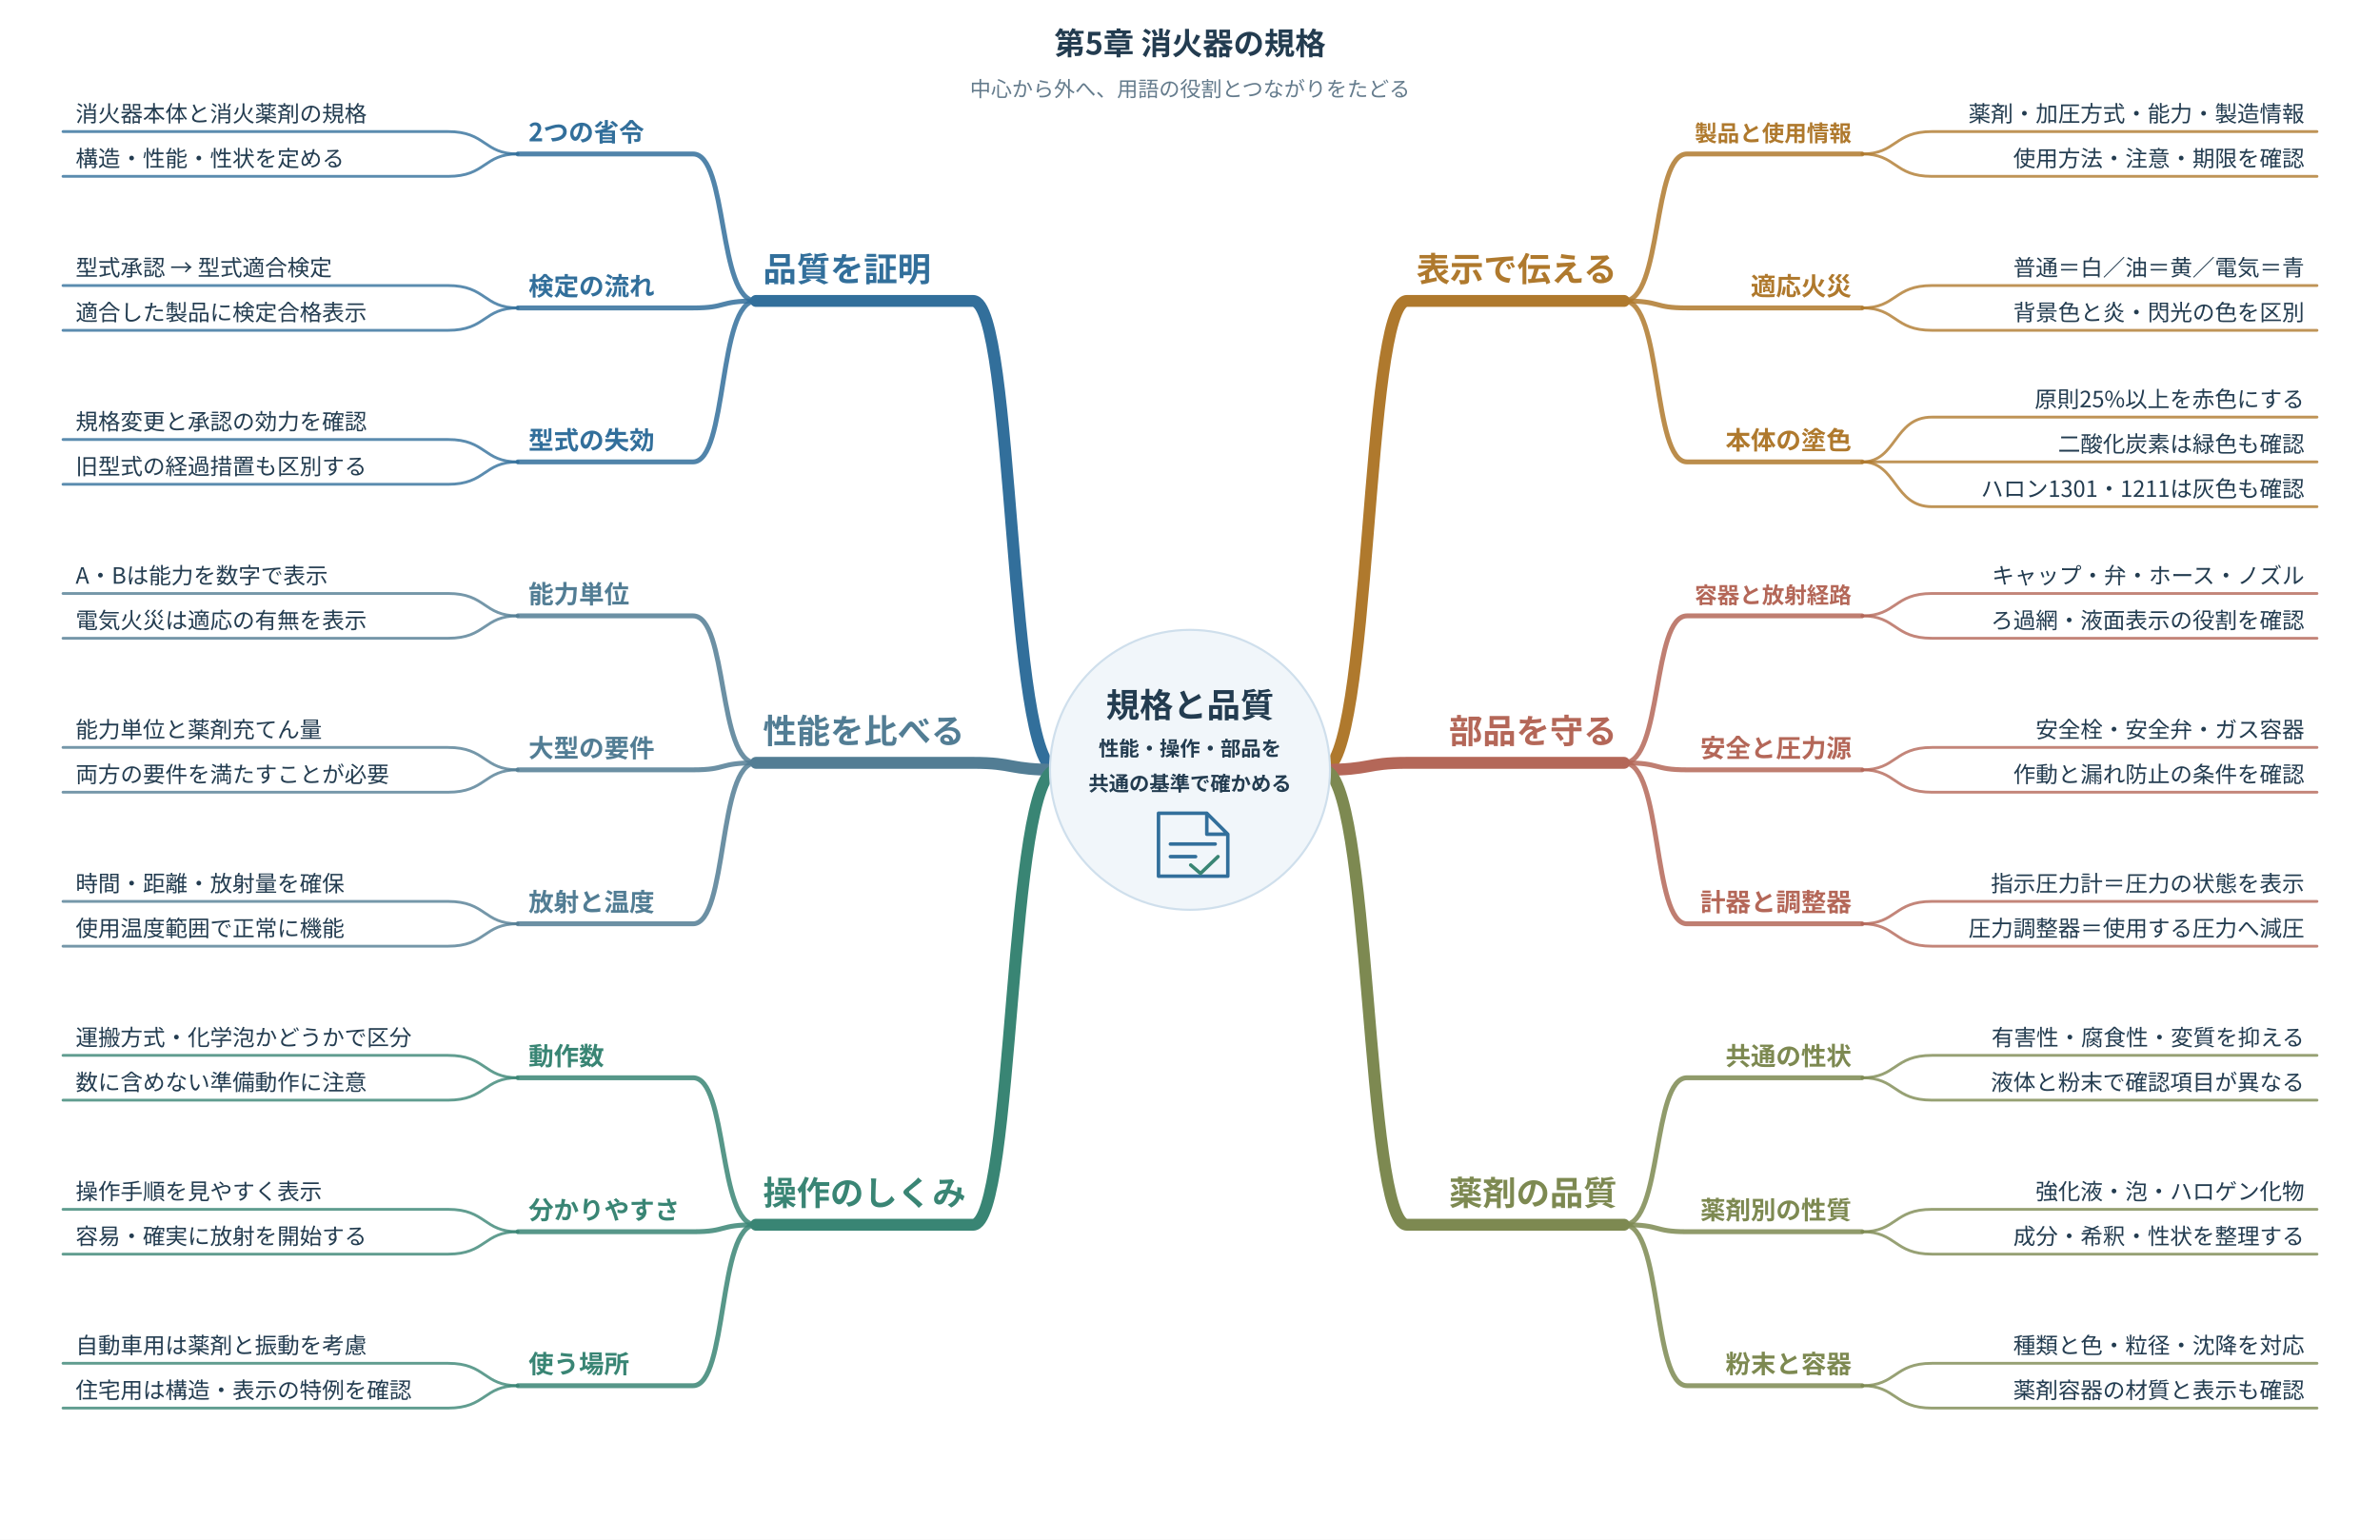
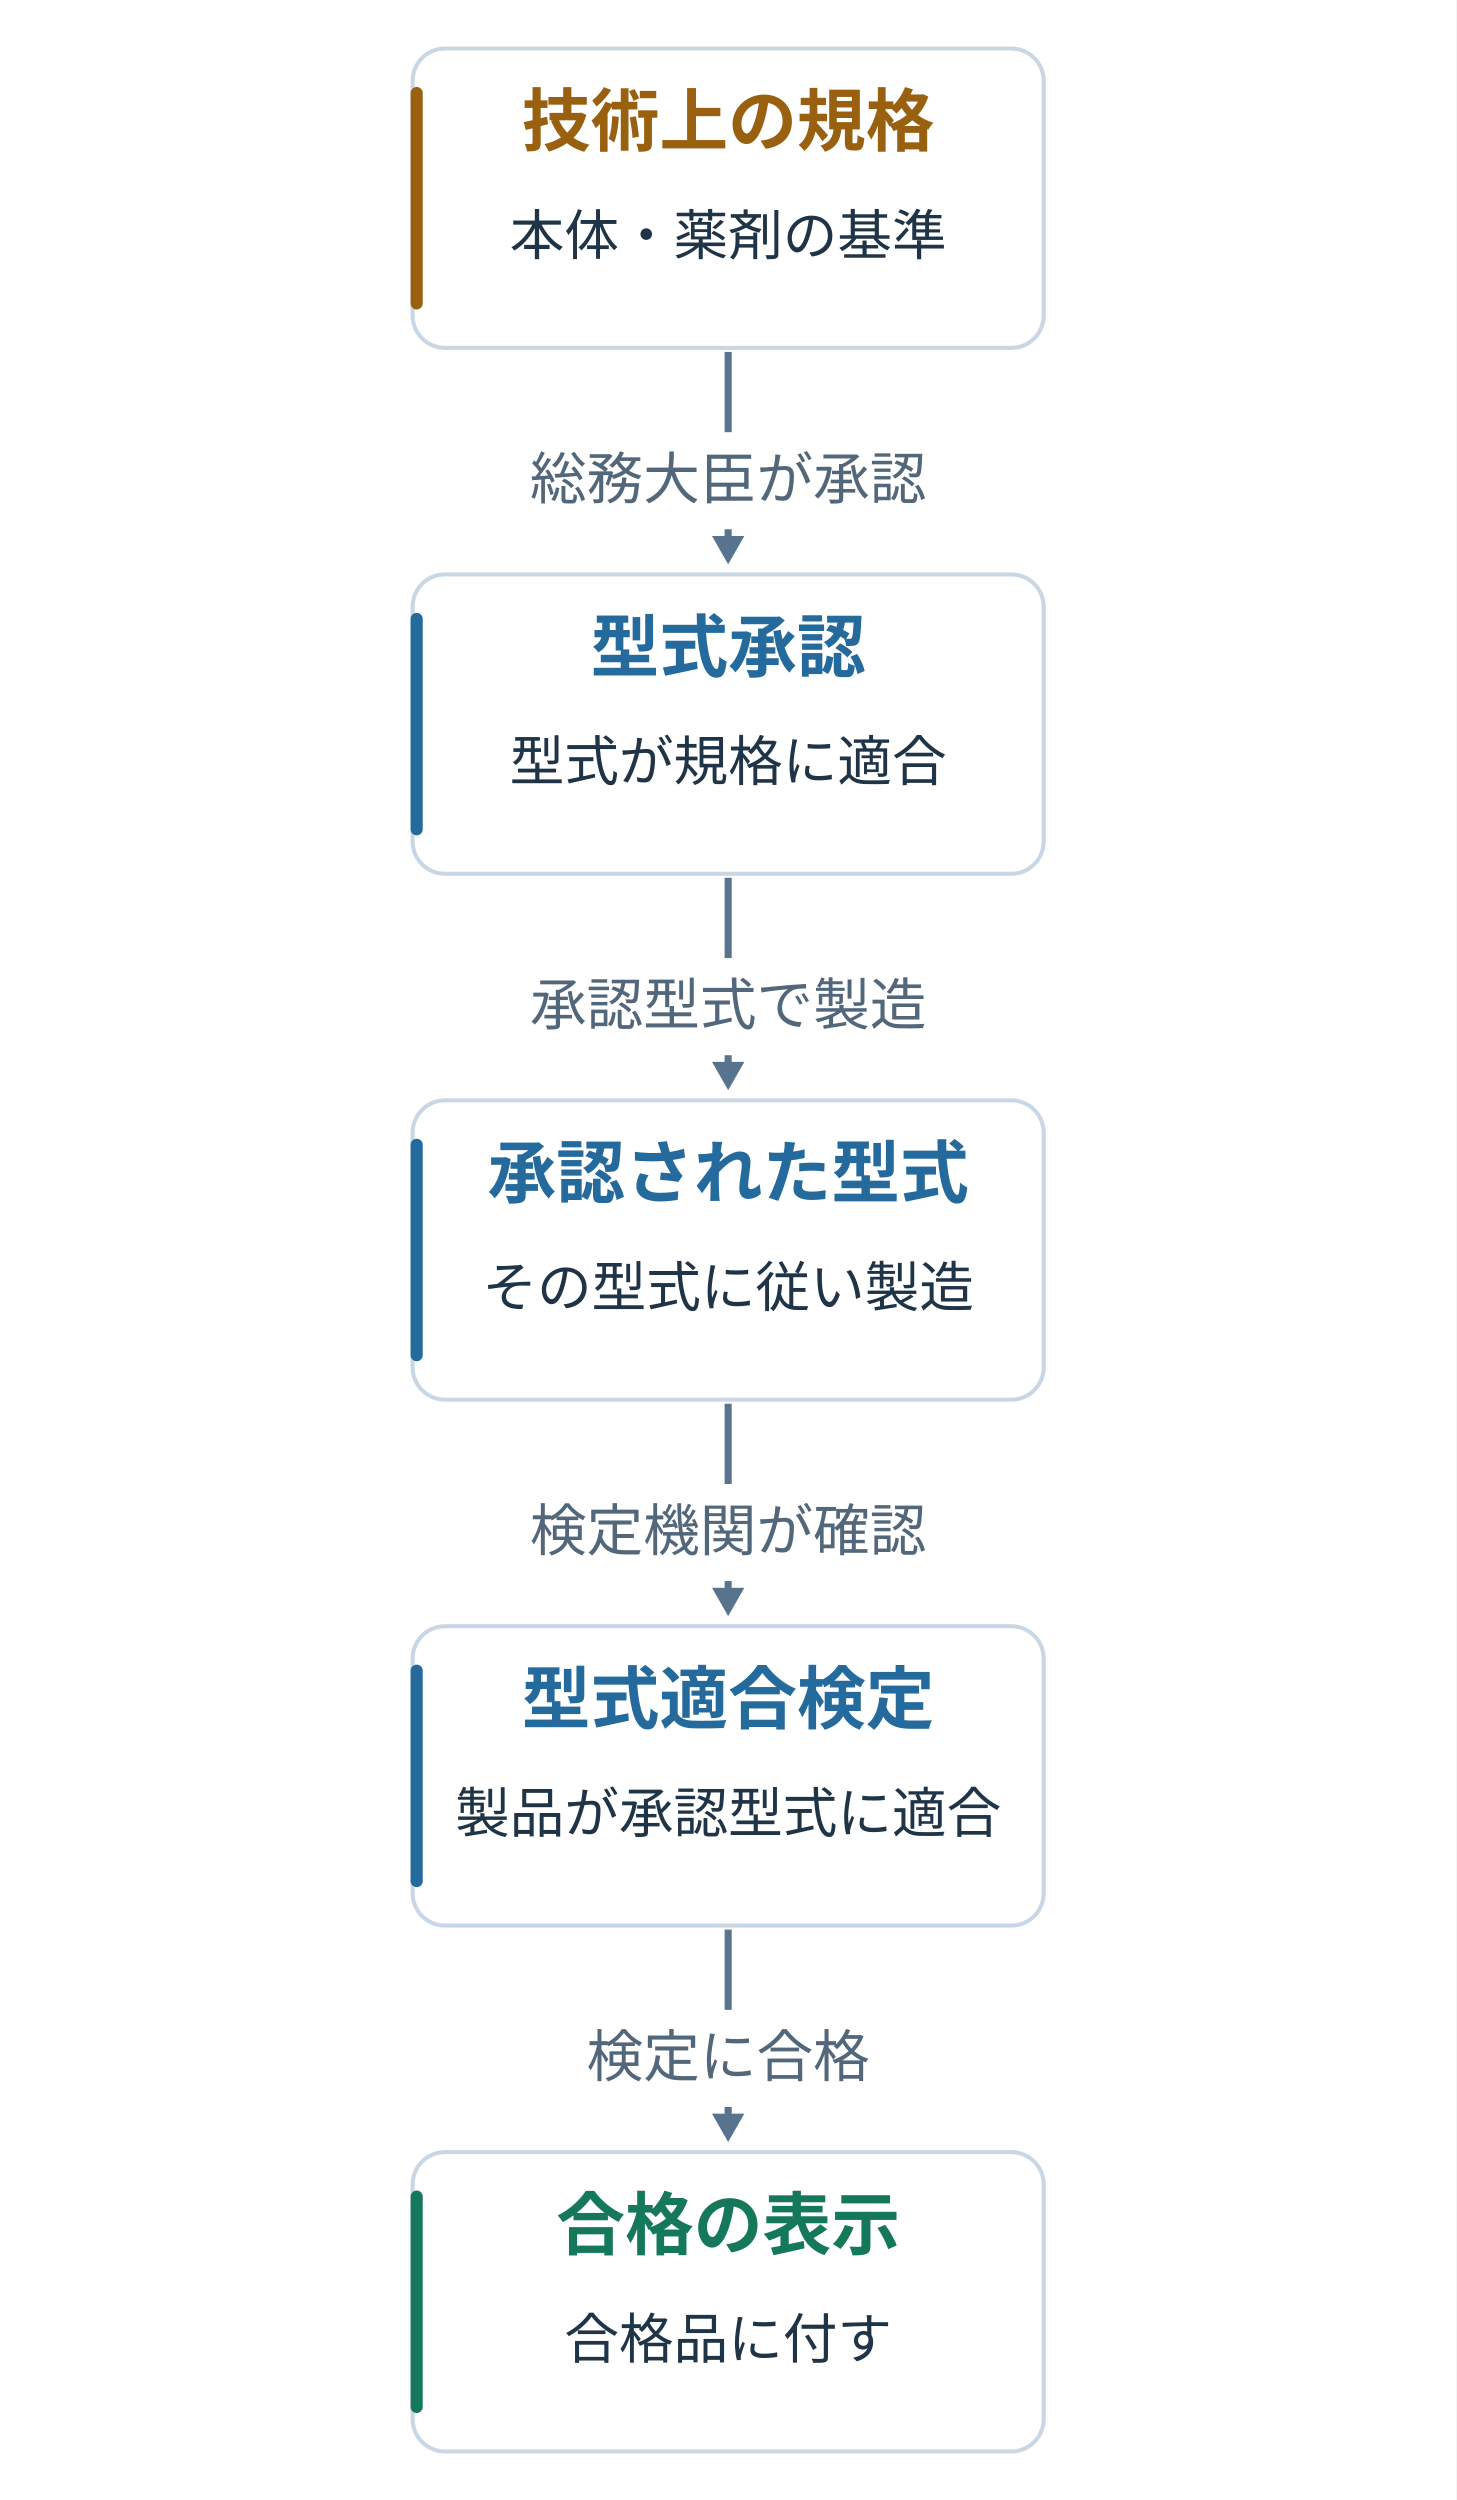
- <svg xmlns="http://www.w3.org/2000/svg" width="3400" height="2200" viewBox="0 0 3400 2200" role="img" aria-labelledby="title desc">
-   <rect width="3400" height="2200" fill="#FFFFFF" />
-   <g font-family="Meiryo, Noto Sans CJK JP, sans-serif" fill="#233C50" stroke-linecap="round" stroke-linejoin="round">
-     <text x="1700" y="78" text-anchor="middle" font-size="44" font-weight="700" fill="#233C50">第5章  消火器の規格</text>
-     <text x="1700" y="138" text-anchor="middle" font-size="30" font-weight="500" fill="#647B8C">中心から外へ、用語の役割とつながりをたどる</text>
-     <path d="M 1510 1100 C 1440 1100 1450 430 1390 430 L 1080 430" fill="none" stroke="#326F9B" stroke-width="17" opacity="1" />
-     <text x="1090" y="402" text-anchor="start" font-size="48" font-weight="700" fill="#326F9B">品質を証明</text>
-     <path d="M 1080 430 C 1025 430 1040 220 990 220 L 740 220" fill="none" stroke="#326F9B" stroke-width="7" opacity="0.85" />
-     <text x="755" y="202" text-anchor="start" font-size="36" font-weight="700" fill="#326F9B">2つの省令</text>
-     <path d="M 740 220 C 690 220 695 188.0 640 188.0 L 90 188.0" fill="none" stroke="#326F9B" stroke-width="4" opacity="0.8" />
-     <text x="108" y="174.0" text-anchor="start" font-size="32" font-weight="500" fill="#233C50">消火器本体と消火薬剤の規格</text>
-     <path d="M 740 220 C 690 220 695 252.0 640 252.0 L 90 252.0" fill="none" stroke="#326F9B" stroke-width="4" opacity="0.8" />
-     <text x="108" y="238.0" text-anchor="start" font-size="32" font-weight="500" fill="#233C50">構造・性能・性状を定める</text>
-     <path d="M 1080 430 C 1025 430 1040 440 990 440 L 740 440" fill="none" stroke="#326F9B" stroke-width="7" opacity="0.85" />
-     <text x="755" y="422" text-anchor="start" font-size="36" font-weight="700" fill="#326F9B">検定の流れ</text>
-     <path d="M 740 440 C 690 440 695 408.0 640 408.0 L 90 408.0" fill="none" stroke="#326F9B" stroke-width="4" opacity="0.8" />
-     <text x="108" y="394.0" text-anchor="start" font-size="32" font-weight="500" fill="#233C50">型式承認 → 型式適合検定</text>
-     <path d="M 740 440 C 690 440 695 472.0 640 472.0 L 90 472.0" fill="none" stroke="#326F9B" stroke-width="4" opacity="0.8" />
-     <text x="108" y="458.0" text-anchor="start" font-size="32" font-weight="500" fill="#233C50">適合した製品に検定合格表示</text>
-     <path d="M 1080 430 C 1025 430 1040 660 990 660 L 740 660" fill="none" stroke="#326F9B" stroke-width="7" opacity="0.85" />
-     <text x="755" y="642" text-anchor="start" font-size="36" font-weight="700" fill="#326F9B">型式の失効</text>
-     <path d="M 740 660 C 690 660 695 628.0 640 628.0 L 90 628.0" fill="none" stroke="#326F9B" stroke-width="4" opacity="0.8" />
-     <text x="108" y="614.0" text-anchor="start" font-size="32" font-weight="500" fill="#233C50">規格変更と承認の効力を確認</text>
-     <path d="M 740 660 C 690 660 695 692.0 640 692.0 L 90 692.0" fill="none" stroke="#326F9B" stroke-width="4" opacity="0.8" />
-     <text x="108" y="678.0" text-anchor="start" font-size="32" font-weight="500" fill="#233C50">旧型式の経過措置も区別する</text>
-     <path d="M 1510 1100 C 1440 1100 1450 1090 1390 1090 L 1080 1090" fill="none" stroke="#527D94" stroke-width="17" opacity="1" />
-     <text x="1090" y="1062" text-anchor="start" font-size="48" font-weight="700" fill="#527D94">性能を比べる</text>
-     <path d="M 1080 1090 C 1025 1090 1040 880 990 880 L 740 880" fill="none" stroke="#527D94" stroke-width="7" opacity="0.85" />
-     <text x="755" y="862" text-anchor="start" font-size="36" font-weight="700" fill="#527D94">能力単位</text>
-     <path d="M 740 880 C 690 880 695 848.0 640 848.0 L 90 848.0" fill="none" stroke="#527D94" stroke-width="4" opacity="0.8" />
-     <text x="108" y="834.0" text-anchor="start" font-size="32" font-weight="500" fill="#233C50">A・Bは能力を数字で表示</text>
-     <path d="M 740 880 C 690 880 695 912.0 640 912.0 L 90 912.0" fill="none" stroke="#527D94" stroke-width="4" opacity="0.8" />
-     <text x="108" y="898.0" text-anchor="start" font-size="32" font-weight="500" fill="#233C50">電気火災は適応の有無を表示</text>
-     <path d="M 1080 1090 C 1025 1090 1040 1100 990 1100 L 740 1100" fill="none" stroke="#527D94" stroke-width="7" opacity="0.85" />
-     <text x="755" y="1082" text-anchor="start" font-size="36" font-weight="700" fill="#527D94">大型の要件</text>
-     <path d="M 740 1100 C 690 1100 695 1068.0 640 1068.0 L 90 1068.0" fill="none" stroke="#527D94" stroke-width="4" opacity="0.8" />
-     <text x="108" y="1054.0" text-anchor="start" font-size="32" font-weight="500" fill="#233C50">能力単位と薬剤充てん量</text>
-     <path d="M 740 1100 C 690 1100 695 1132.0 640 1132.0 L 90 1132.0" fill="none" stroke="#527D94" stroke-width="4" opacity="0.8" />
-     <text x="108" y="1118.0" text-anchor="start" font-size="32" font-weight="500" fill="#233C50">両方の要件を満たすことが必要</text>
-     <path d="M 1080 1090 C 1025 1090 1040 1320 990 1320 L 740 1320" fill="none" stroke="#527D94" stroke-width="7" opacity="0.85" />
-     <text x="755" y="1302" text-anchor="start" font-size="36" font-weight="700" fill="#527D94">放射と温度</text>
-     <path d="M 740 1320 C 690 1320 695 1288.0 640 1288.0 L 90 1288.0" fill="none" stroke="#527D94" stroke-width="4" opacity="0.8" />
-     <text x="108" y="1274.0" text-anchor="start" font-size="32" font-weight="500" fill="#233C50">時間・距離・放射量を確保</text>
-     <path d="M 740 1320 C 690 1320 695 1352.0 640 1352.0 L 90 1352.0" fill="none" stroke="#527D94" stroke-width="4" opacity="0.8" />
-     <text x="108" y="1338.0" text-anchor="start" font-size="32" font-weight="500" fill="#233C50">使用温度範囲で正常に機能</text>
-     <path d="M 1510 1100 C 1440 1100 1450 1750 1390 1750 L 1080 1750" fill="none" stroke="#398574" stroke-width="17" opacity="1" />
-     <text x="1090" y="1722" text-anchor="start" font-size="48" font-weight="700" fill="#398574">操作のしくみ</text>
-     <path d="M 1080 1750 C 1025 1750 1040 1540 990 1540 L 740 1540" fill="none" stroke="#398574" stroke-width="7" opacity="0.85" />
-     <text x="755" y="1522" text-anchor="start" font-size="36" font-weight="700" fill="#398574">動作数</text>
-     <path d="M 740 1540 C 690 1540 695 1508.0 640 1508.0 L 90 1508.0" fill="none" stroke="#398574" stroke-width="4" opacity="0.8" />
-     <text x="108" y="1494.0" text-anchor="start" font-size="32" font-weight="500" fill="#233C50">運搬方式・化学泡かどうかで区分</text>
-     <path d="M 740 1540 C 690 1540 695 1572.0 640 1572.0 L 90 1572.0" fill="none" stroke="#398574" stroke-width="4" opacity="0.8" />
-     <text x="108" y="1558.0" text-anchor="start" font-size="32" font-weight="500" fill="#233C50">数に含めない準備動作に注意</text>
-     <path d="M 1080 1750 C 1025 1750 1040 1760 990 1760 L 740 1760" fill="none" stroke="#398574" stroke-width="7" opacity="0.85" />
-     <text x="755" y="1742" text-anchor="start" font-size="36" font-weight="700" fill="#398574">分かりやすさ</text>
-     <path d="M 740 1760 C 690 1760 695 1728.0 640 1728.0 L 90 1728.0" fill="none" stroke="#398574" stroke-width="4" opacity="0.8" />
-     <text x="108" y="1714.0" text-anchor="start" font-size="32" font-weight="500" fill="#233C50">操作手順を見やすく表示</text>
-     <path d="M 740 1760 C 690 1760 695 1792.0 640 1792.0 L 90 1792.0" fill="none" stroke="#398574" stroke-width="4" opacity="0.8" />
-     <text x="108" y="1778.0" text-anchor="start" font-size="32" font-weight="500" fill="#233C50">容易・確実に放射を開始する</text>
-     <path d="M 1080 1750 C 1025 1750 1040 1980 990 1980 L 740 1980" fill="none" stroke="#398574" stroke-width="7" opacity="0.85" />
-     <text x="755" y="1962" text-anchor="start" font-size="36" font-weight="700" fill="#398574">使う場所</text>
-     <path d="M 740 1980 C 690 1980 695 1948.0 640 1948.0 L 90 1948.0" fill="none" stroke="#398574" stroke-width="4" opacity="0.8" />
-     <text x="108" y="1934.0" text-anchor="start" font-size="32" font-weight="500" fill="#233C50">自動車用は薬剤と振動を考慮</text>
-     <path d="M 740 1980 C 690 1980 695 2012.0 640 2012.0 L 90 2012.0" fill="none" stroke="#398574" stroke-width="4" opacity="0.8" />
-     <text x="108" y="1998.0" text-anchor="start" font-size="32" font-weight="500" fill="#233C50">住宅用は構造・表示の特例を確認</text>
-     <path d="M 1890 1100 C 1960 1100 1950 430 2010 430 L 2320 430" fill="none" stroke="#AF792D" stroke-width="17" opacity="1" />
-     <text x="2310" y="402" text-anchor="end" font-size="48" font-weight="700" fill="#AF792D">表示で伝える</text>
-     <path d="M 2320 430 C 2375 430 2360 220 2410 220 L 2660 220" fill="none" stroke="#AF792D" stroke-width="7" opacity="0.85" />
-     <text x="2645" y="202" text-anchor="end" font-size="32" font-weight="700" fill="#AF792D">製品と使用情報</text>
-     <path d="M 2660 220 C 2710 220 2705 188.0 2760 188.0 L 3310 188.0" fill="none" stroke="#AF792D" stroke-width="4" opacity="0.8" />
-     <text x="3292" y="174.0" text-anchor="end" font-size="32" font-weight="500" fill="#233C50">薬剤・加圧方式・能力・製造情報</text>
-     <path d="M 2660 220 C 2710 220 2705 252.0 2760 252.0 L 3310 252.0" fill="none" stroke="#AF792D" stroke-width="4" opacity="0.8" />
-     <text x="3292" y="238.0" text-anchor="end" font-size="32" font-weight="500" fill="#233C50">使用方法・注意・期限を確認</text>
-     <path d="M 2320 430 C 2375 430 2360 440 2410 440 L 2660 440" fill="none" stroke="#AF792D" stroke-width="7" opacity="0.85" />
-     <text x="2645" y="422" text-anchor="end" font-size="36" font-weight="700" fill="#AF792D">適応火災</text>
-     <path d="M 2660 440 C 2710 440 2705 408.0 2760 408.0 L 3310 408.0" fill="none" stroke="#AF792D" stroke-width="4" opacity="0.8" />
-     <text x="3292" y="394.0" text-anchor="end" font-size="32" font-weight="500" fill="#233C50">普通＝白／油＝黄／電気＝青</text>
-     <path d="M 2660 440 C 2710 440 2705 472.0 2760 472.0 L 3310 472.0" fill="none" stroke="#AF792D" stroke-width="4" opacity="0.8" />
-     <text x="3292" y="458.0" text-anchor="end" font-size="32" font-weight="500" fill="#233C50">背景色と炎・閃光の色を区別</text>
-     <path d="M 2320 430 C 2375 430 2360 660 2410 660 L 2660 660" fill="none" stroke="#AF792D" stroke-width="7" opacity="0.85" />
-     <text x="2645" y="642" text-anchor="end" font-size="36" font-weight="700" fill="#AF792D">本体の塗色</text>
-     <path d="M 2660 660 C 2710 660 2705 596.0 2760 596.0 L 3310 596.0" fill="none" stroke="#AF792D" stroke-width="4" opacity="0.8" />
-     <text x="3292" y="582.0" text-anchor="end" font-size="32" font-weight="500" fill="#233C50">原則25%以上を赤色にする</text>
-     <path d="M 2660 660 C 2710 660 2705 660.0 2760 660.0 L 3310 660.0" fill="none" stroke="#AF792D" stroke-width="4" opacity="0.8" />
-     <text x="3292" y="646.0" text-anchor="end" font-size="32" font-weight="500" fill="#233C50">二酸化炭素は緑色も確認</text>
-     <path d="M 2660 660 C 2710 660 2705 724.0 2760 724.0 L 3310 724.0" fill="none" stroke="#AF792D" stroke-width="4" opacity="0.8" />
-     <text x="3292" y="710.0" text-anchor="end" font-size="32" font-weight="500" fill="#233C50">ハロン1301・1211は灰色も確認</text>
-     <path d="M 1890 1100 C 1960 1100 1950 1090 2010 1090 L 2320 1090" fill="none" stroke="#B46758" stroke-width="17" opacity="1" />
-     <text x="2310" y="1062" text-anchor="end" font-size="48" font-weight="700" fill="#B46758">部品を守る</text>
-     <path d="M 2320 1090 C 2375 1090 2360 880 2410 880 L 2660 880" fill="none" stroke="#B46758" stroke-width="7" opacity="0.85" />
-     <text x="2645" y="862" text-anchor="end" font-size="32" font-weight="700" fill="#B46758">容器と放射経路</text>
-     <path d="M 2660 880 C 2710 880 2705 848.0 2760 848.0 L 3310 848.0" fill="none" stroke="#B46758" stroke-width="4" opacity="0.8" />
-     <text x="3292" y="834.0" text-anchor="end" font-size="32" font-weight="500" fill="#233C50">キャップ・弁・ホース・ノズル</text>
-     <path d="M 2660 880 C 2710 880 2705 912.0 2760 912.0 L 3310 912.0" fill="none" stroke="#B46758" stroke-width="4" opacity="0.8" />
-     <text x="3292" y="898.0" text-anchor="end" font-size="32" font-weight="500" fill="#233C50">ろ過網・液面表示の役割を確認</text>
-     <path d="M 2320 1090 C 2375 1090 2360 1100 2410 1100 L 2660 1100" fill="none" stroke="#B46758" stroke-width="7" opacity="0.85" />
-     <text x="2645" y="1082" text-anchor="end" font-size="36" font-weight="700" fill="#B46758">安全と圧力源</text>
-     <path d="M 2660 1100 C 2710 1100 2705 1068.0 2760 1068.0 L 3310 1068.0" fill="none" stroke="#B46758" stroke-width="4" opacity="0.8" />
-     <text x="3292" y="1054.0" text-anchor="end" font-size="32" font-weight="500" fill="#233C50">安全栓・安全弁・ガス容器</text>
-     <path d="M 2660 1100 C 2710 1100 2705 1132.0 2760 1132.0 L 3310 1132.0" fill="none" stroke="#B46758" stroke-width="4" opacity="0.8" />
-     <text x="3292" y="1118.0" text-anchor="end" font-size="32" font-weight="500" fill="#233C50">作動と漏れ防止の条件を確認</text>
-     <path d="M 2320 1090 C 2375 1090 2360 1320 2410 1320 L 2660 1320" fill="none" stroke="#B46758" stroke-width="7" opacity="0.85" />
-     <text x="2645" y="1302" text-anchor="end" font-size="36" font-weight="700" fill="#B46758">計器と調整器</text>
-     <path d="M 2660 1320 C 2710 1320 2705 1288.0 2760 1288.0 L 3310 1288.0" fill="none" stroke="#B46758" stroke-width="4" opacity="0.8" />
-     <text x="3292" y="1274.0" text-anchor="end" font-size="32" font-weight="500" fill="#233C50">指示圧力計＝圧力の状態を表示</text>
-     <path d="M 2660 1320 C 2710 1320 2705 1352.0 2760 1352.0 L 3310 1352.0" fill="none" stroke="#B46758" stroke-width="4" opacity="0.8" />
-     <text x="3292" y="1338.0" text-anchor="end" font-size="32" font-weight="500" fill="#233C50">圧力調整器＝使用する圧力へ減圧</text>
-     <path d="M 1890 1100 C 1960 1100 1950 1750 2010 1750 L 2320 1750" fill="none" stroke="#7D8951" stroke-width="17" opacity="1" />
-     <text x="2310" y="1722" text-anchor="end" font-size="48" font-weight="700" fill="#7D8951">薬剤の品質</text>
-     <path d="M 2320 1750 C 2375 1750 2360 1540 2410 1540 L 2660 1540" fill="none" stroke="#7D8951" stroke-width="7" opacity="0.85" />
-     <text x="2645" y="1522" text-anchor="end" font-size="36" font-weight="700" fill="#7D8951">共通の性状</text>
-     <path d="M 2660 1540 C 2710 1540 2705 1508.0 2760 1508.0 L 3310 1508.0" fill="none" stroke="#7D8951" stroke-width="4" opacity="0.8" />
-     <text x="3292" y="1494.0" text-anchor="end" font-size="32" font-weight="500" fill="#233C50">有害性・腐食性・変質を抑える</text>
-     <path d="M 2660 1540 C 2710 1540 2705 1572.0 2760 1572.0 L 3310 1572.0" fill="none" stroke="#7D8951" stroke-width="4" opacity="0.8" />
-     <text x="3292" y="1558.0" text-anchor="end" font-size="32" font-weight="500" fill="#233C50">液体と粉末で確認項目が異なる</text>
-     <path d="M 2320 1750 C 2375 1750 2360 1760 2410 1760 L 2660 1760" fill="none" stroke="#7D8951" stroke-width="7" opacity="0.85" />
-     <text x="2645" y="1742" text-anchor="end" font-size="36" font-weight="700" fill="#7D8951">薬剤別の性質</text>
-     <path d="M 2660 1760 C 2710 1760 2705 1728.0 2760 1728.0 L 3310 1728.0" fill="none" stroke="#7D8951" stroke-width="4" opacity="0.8" />
-     <text x="3292" y="1714.0" text-anchor="end" font-size="32" font-weight="500" fill="#233C50">強化液・泡・ハロゲン化物</text>
-     <path d="M 2660 1760 C 2710 1760 2705 1792.0 2760 1792.0 L 3310 1792.0" fill="none" stroke="#7D8951" stroke-width="4" opacity="0.8" />
-     <text x="3292" y="1778.0" text-anchor="end" font-size="32" font-weight="500" fill="#233C50">成分・希釈・性状を整理する</text>
-     <path d="M 2320 1750 C 2375 1750 2360 1980 2410 1980 L 2660 1980" fill="none" stroke="#7D8951" stroke-width="7" opacity="0.85" />
-     <text x="2645" y="1962" text-anchor="end" font-size="36" font-weight="700" fill="#7D8951">粉末と容器</text>
-     <path d="M 2660 1980 C 2710 1980 2705 1948.0 2760 1948.0 L 3310 1948.0" fill="none" stroke="#7D8951" stroke-width="4" opacity="0.8" />
-     <text x="3292" y="1934.0" text-anchor="end" font-size="32" font-weight="500" fill="#233C50">種類と色・粒径・沈降を対応</text>
-     <path d="M 2660 1980 C 2710 1980 2705 2012.0 2760 2012.0 L 3310 2012.0" fill="none" stroke="#7D8951" stroke-width="4" opacity="0.8" />
-     <text x="3292" y="1998.0" text-anchor="end" font-size="32" font-weight="500" fill="#233C50">薬剤容器の材質と表示も確認</text>
-     <circle cx="1700" cy="1100" r="200" fill="#F1F6FA" stroke="#CFDFEC" stroke-width="3" />
-     <text x="1700" y="1025" text-anchor="middle" font-size="48" font-weight="700" fill="#233C50">規格と品質</text>
-     <text x="1700" y="1080" text-anchor="middle" font-size="29" font-weight="600" fill="#233C50">性能・操作・部品を</text>
-     <text x="1700" y="1130" text-anchor="middle" font-size="29" font-weight="600" fill="#233C50">共通の基準で確かめる</text>
-     <path d="M 1655 1162 L 1724 1162 L 1754 1192 L 1754 1252 L 1655 1252 Z M 1724 1162 L 1724 1192 L 1754 1192 M 1672 1206 L 1736 1206 M 1672 1224 L 1708 1224" fill="none" stroke="#326F9B" stroke-width="5" opacity="1" />
-     <path d="M 1701 1236 L 1715 1248 L 1740 1224" fill="none" stroke="#398574" stroke-width="5" opacity="1" />
+ <svg xmlns="http://www.w3.org/2000/svg" width="720" height="1236" viewBox="0 0 720 1236" role="img" aria-labelledby="title desc">
+   <rect width="720" height="1236" fill="#FFFFFF" />
+   <g font-family="Meiryo, Noto Sans CJK JP, sans-serif">
+     <path d="M 360.0 174 V 205.6 H 360.0 V 268" fill="none" stroke="#58738D" stroke-width="3.5" stroke-linejoin="round" />
+     <path d="M 352.0 265 L 360.0 279 L 368.0 265 Z" fill="#58738D" />
+     <path d="M 360.0 434 V 465.6 H 360.0 V 528" fill="none" stroke="#58738D" stroke-width="3.5" stroke-linejoin="round" />
+     <path d="M 352.0 525 L 360.0 539 L 368.0 525 Z" fill="#58738D" />
+     <path d="M 360.0 694 V 725.6 H 360.0 V 788" fill="none" stroke="#58738D" stroke-width="3.5" stroke-linejoin="round" />
+     <path d="M 352.0 785 L 360.0 799 L 368.0 785 Z" fill="#58738D" />
+     <path d="M 360.0 954 V 985.6 H 360.0 V 1048" fill="none" stroke="#58738D" stroke-width="3.5" stroke-linejoin="round" />
+     <path d="M 352.0 1045 L 360.0 1059 L 368.0 1045 Z" fill="#58738D" />
+     <rect x="250.0" y="213.68" width="220.0" height="48" rx="8" fill="#FFFFFF" />
+     <text x="360.0" y="246.68" text-anchor="middle" font-size="28" font-weight="500" fill="#53677A">総務大臣が承認</text>
+     <rect x="250.0" y="473.68" width="220.0" height="48" rx="8" fill="#FFFFFF" />
+     <text x="360.0" y="506.68" text-anchor="middle" font-size="28" font-weight="500" fill="#53677A">承認型式で製造</text>
+     <rect x="250.0" y="733.68" width="220.0" height="48" rx="8" fill="#FFFFFF" />
+     <text x="360.0" y="766.68" text-anchor="middle" font-size="28" font-weight="500" fill="#53677A">検定機関が確認</text>
+     <rect x="278.0" y="993.68" width="164.0" height="48" rx="8" fill="#FFFFFF" />
+     <text x="360.0" y="1026.68" text-anchor="middle" font-size="28" font-weight="500" fill="#53677A">検定に合格</text>
+     <g id="node-a">
+       <rect x="204" y="24" width="312" height="148" rx="16" fill="#FFFFFF" stroke="#C9D6E3" stroke-width="2" />
+       <path d="M 206 46 V 150" stroke="#996010" stroke-width="6" stroke-linecap="round" />
+       <text x="360.0" y="72.0" text-anchor="middle" font-size="34" font-weight="700" fill="#996010">技術上の規格</text>
+       <text x="360.0" y="126.0" text-anchor="middle" font-size="27" font-weight="500" fill="#1F3446">本体・薬剤の基準</text>
+     </g>
+     <g id="node-b">
+       <rect x="204" y="284" width="312" height="148" rx="16" fill="#FFFFFF" stroke="#C9D6E3" stroke-width="2" />
+       <path d="M 206 306 V 410" stroke="#246A9C" stroke-width="6" stroke-linecap="round" />
+       <text x="360.0" y="332.0" text-anchor="middle" font-size="34" font-weight="700" fill="#246A9C">型式承認</text>
+       <text x="360.0" y="386.0" text-anchor="middle" font-size="27" font-weight="500" fill="#1F3446">型式が規格に適合</text>
+     </g>
+     <g id="node-c">
+       <rect x="204" y="544" width="312" height="148" rx="16" fill="#FFFFFF" stroke="#C9D6E3" stroke-width="2" />
+       <path d="M 206 566 V 670" stroke="#246A9C" stroke-width="6" stroke-linecap="round" />
+       <text x="360.0" y="592.0" text-anchor="middle" font-size="34" font-weight="700" fill="#246A9C">承認された型式</text>
+       <text x="360.0" y="646.0" text-anchor="middle" font-size="27" font-weight="500" fill="#1F3446">その型式に従い製造</text>
+     </g>
+     <g id="node-d">
+       <rect x="204" y="804" width="312" height="148" rx="16" fill="#FFFFFF" stroke="#C9D6E3" stroke-width="2" />
+       <path d="M 206 826 V 930" stroke="#246A9C" stroke-width="6" stroke-linecap="round" />
+       <text x="360.0" y="852.0" text-anchor="middle" font-size="34" font-weight="700" fill="#246A9C">型式適合検定</text>
+       <text x="360.0" y="906.0" text-anchor="middle" font-size="27" font-weight="500" fill="#1F3446">製品が承認型式に適合</text>
+     </g>
+     <g id="node-e">
+       <rect x="204" y="1064" width="312" height="148" rx="16" fill="#FFFFFF" stroke="#C9D6E3" stroke-width="2" />
+       <path d="M 206 1086 V 1190" stroke="#16785B" stroke-width="6" stroke-linecap="round" />
+       <text x="360.0" y="1112.0" text-anchor="middle" font-size="34" font-weight="700" fill="#16785B">合格の表示</text>
+       <text x="360.0" y="1166.0" text-anchor="middle" font-size="27" font-weight="500" fill="#1F3446">合格品に付す</text>
+     </g>
  </g>
</svg>
